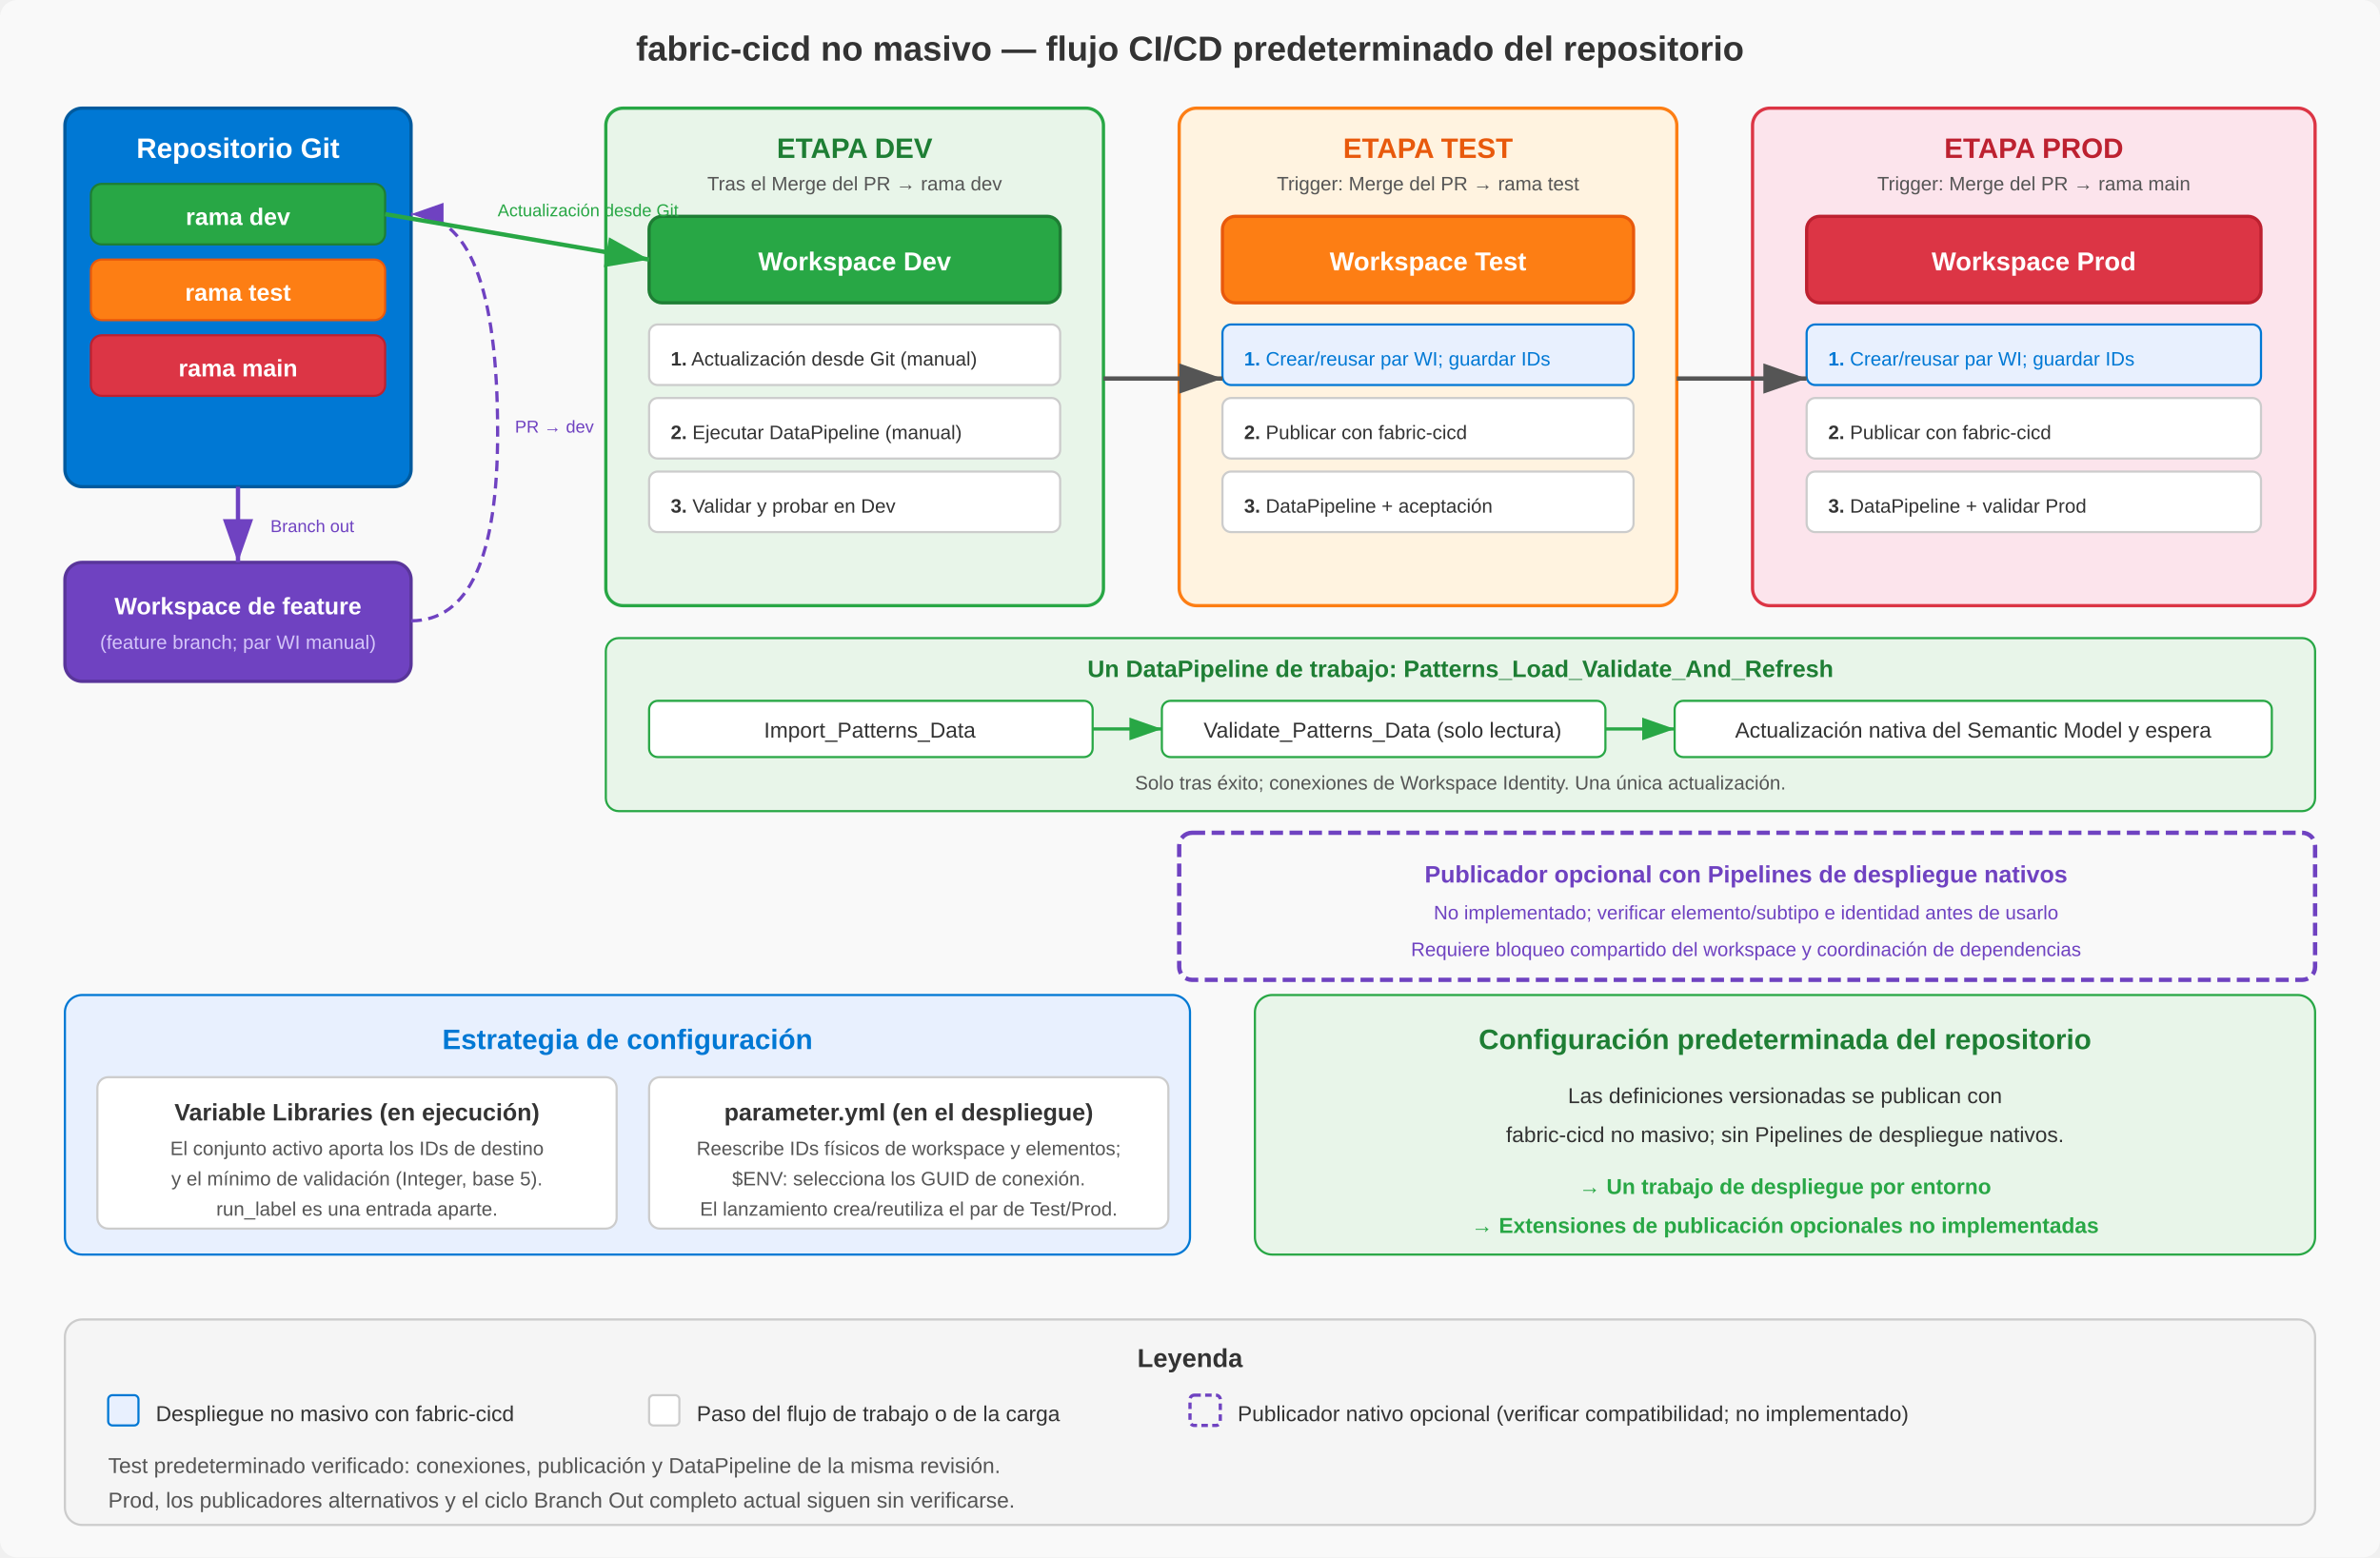
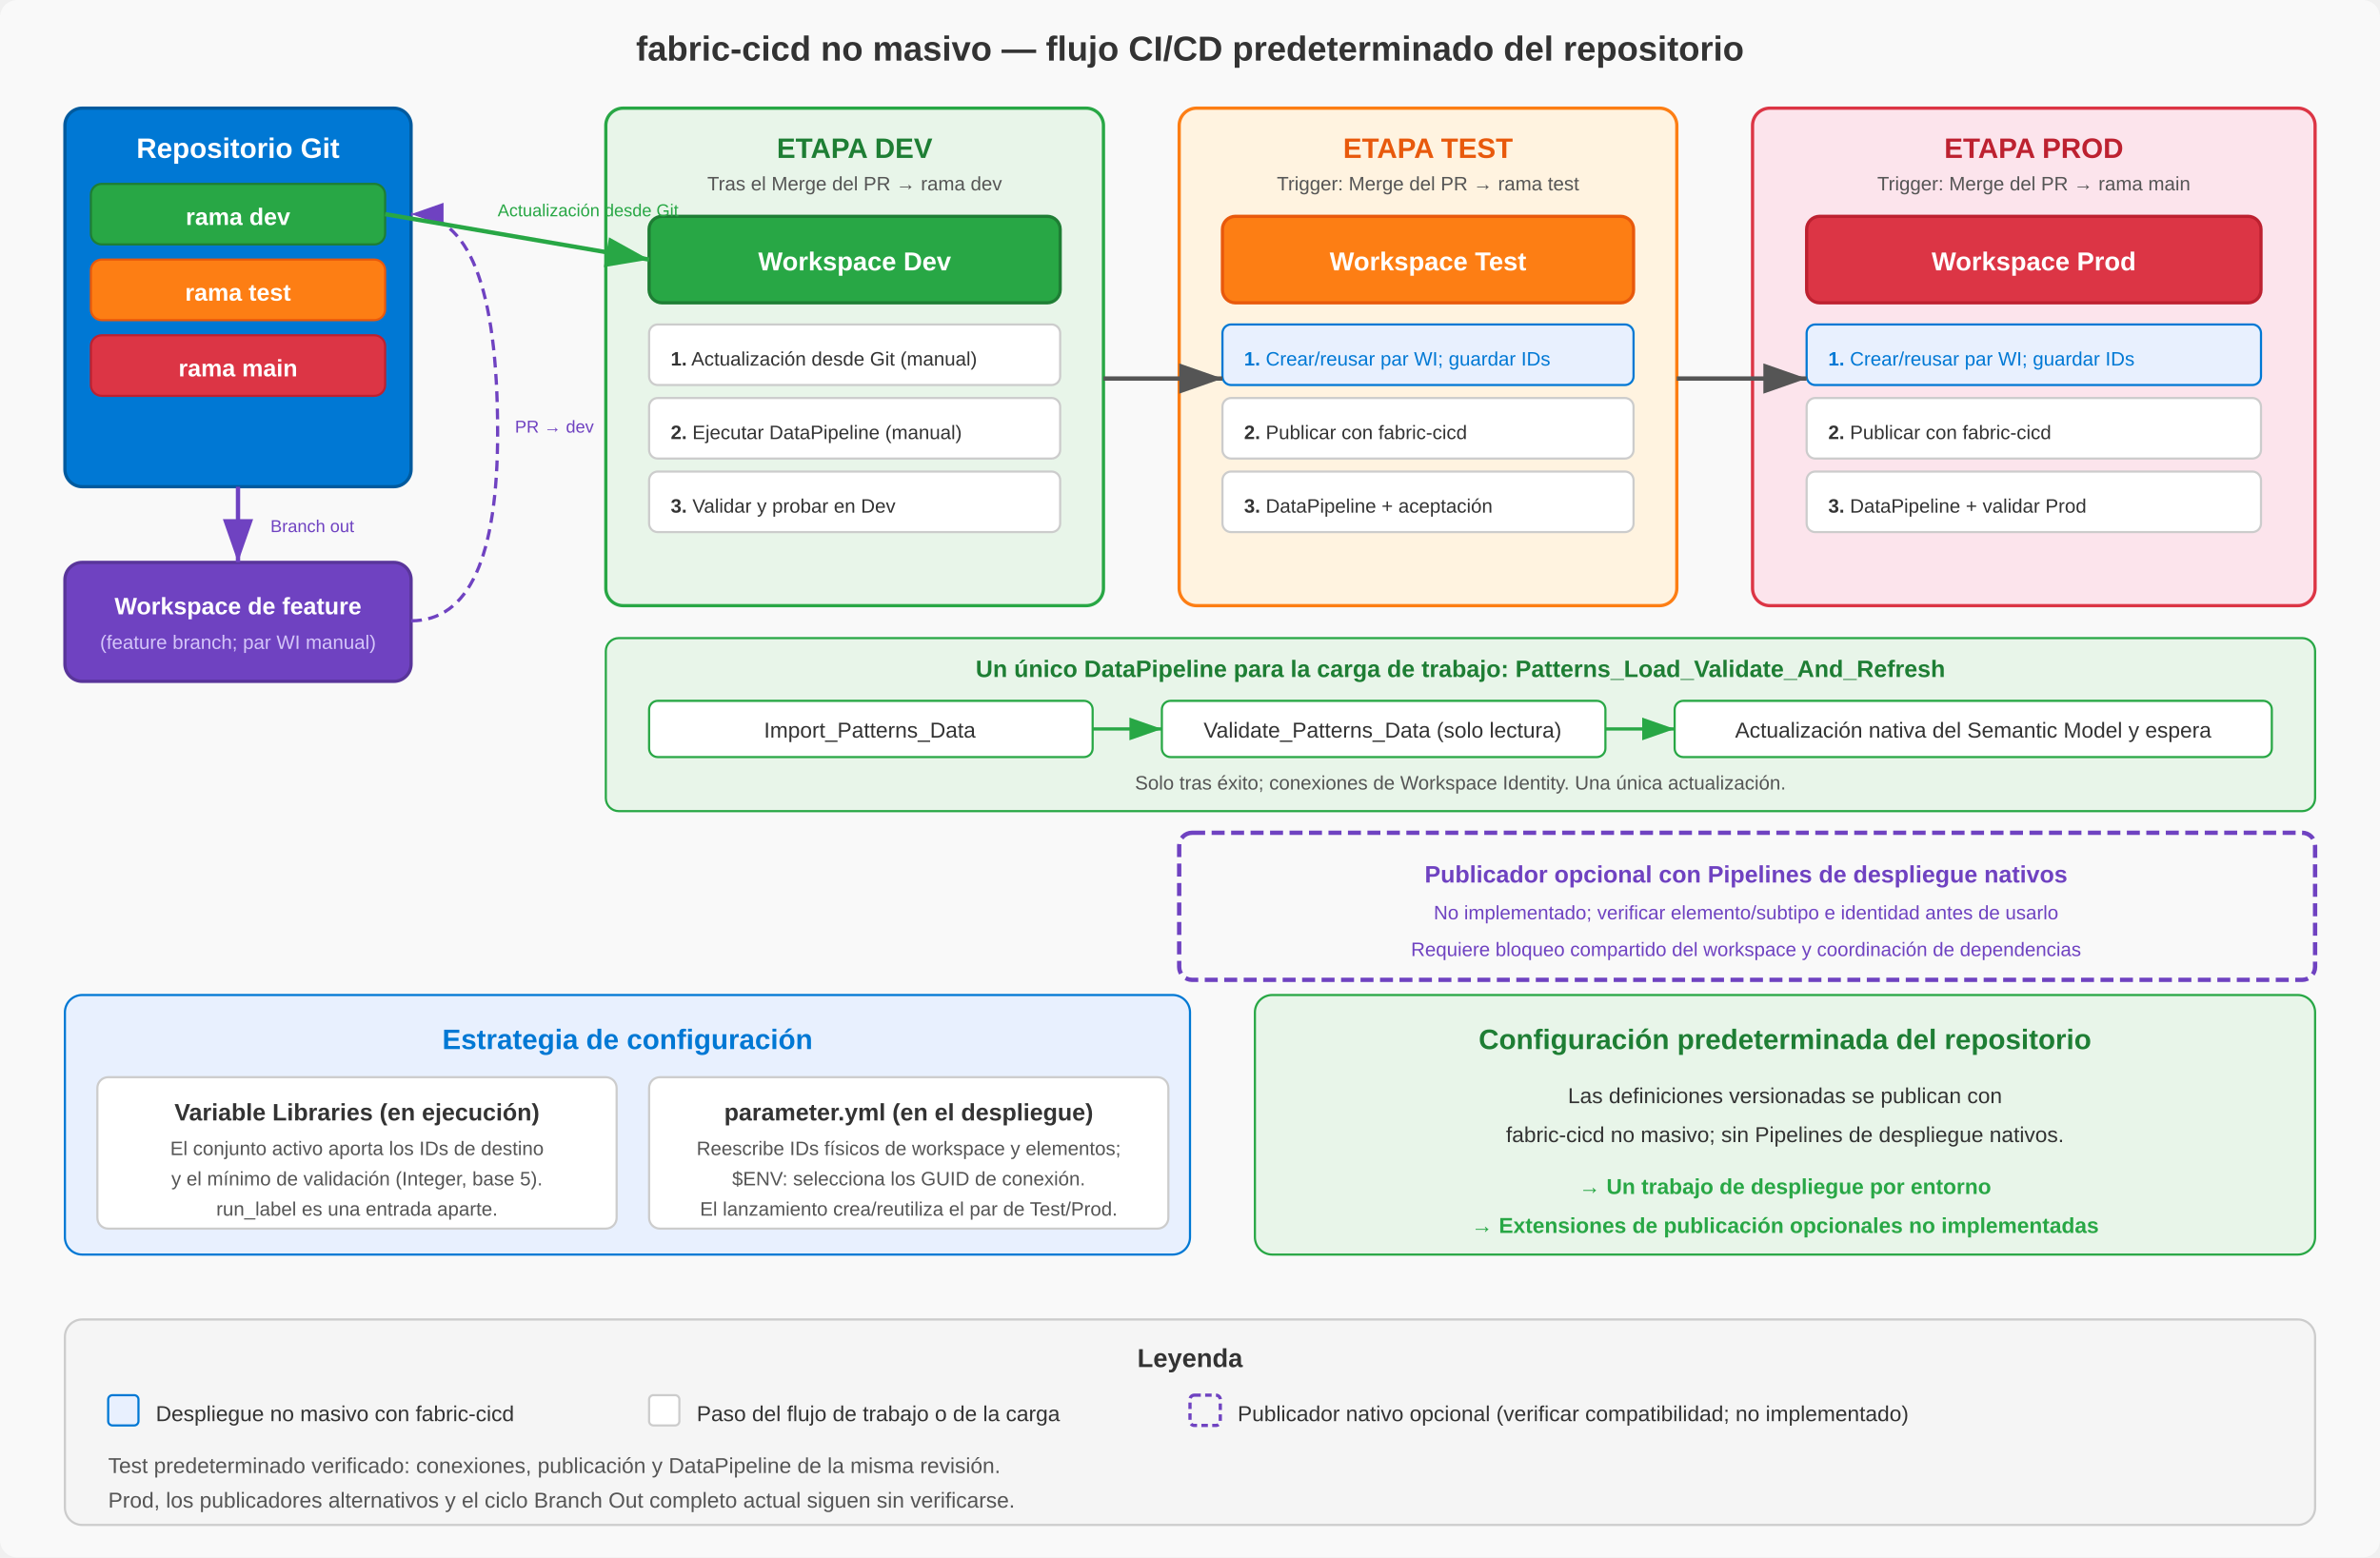
<svg xmlns="http://www.w3.org/2000/svg" viewBox="0 0 1100 720" font-family="Segoe UI, Arial, sans-serif">
  <rect width="1100" height="720" fill="#f9f9f9" rx="8" />
  <text x="550" y="28" text-anchor="middle" font-size="16" font-weight="bold" fill="#333">fabric-cicd no masivo — flujo CI/CD predeterminado del repositorio</text>
  <rect x="30" y="50" width="160" height="175" rx="8" fill="#0078d4" stroke="#005a9e" stroke-width="1.5" />
  <text x="110" y="73" text-anchor="middle" font-size="13" fill="#fff" font-weight="bold">Repositorio Git</text>
  <rect x="42" y="85" width="136" height="28" rx="5" fill="#28a745" stroke="#1e7e34" stroke-width="1" />
  <text x="110" y="104" text-anchor="middle" font-size="11" fill="#fff" font-weight="bold">rama dev</text>
  <rect x="42" y="120" width="136" height="28" rx="5" fill="#fd7e14" stroke="#e8590c" stroke-width="1" />
  <text x="110" y="139" text-anchor="middle" font-size="11" fill="#fff" font-weight="bold">rama test</text>
  <rect x="42" y="155" width="136" height="28" rx="5" fill="#dc3545" stroke="#bd2130" stroke-width="1" />
  <text x="110" y="174" text-anchor="middle" font-size="11" fill="#fff" font-weight="bold">rama main</text>
  <rect x="30" y="260" width="160" height="55" rx="8" fill="#6f42c1" stroke="#59359a" stroke-width="1.5" />
  <text x="110" y="284" text-anchor="middle" font-size="11" fill="#fff" font-weight="bold">Workspace de feature</text>
  <text x="110" y="300" text-anchor="middle" font-size="9" fill="#d4c5f9">(feature branch; par WI manual)</text>
  <line x1="110" y1="225" x2="110" y2="260" stroke="#6f42c1" stroke-width="2" marker-end="url(#arrowPurple)" />
  <text x="125" y="246" font-size="8" fill="#6f42c1">Branch out</text>
  <path d="M 190 287 Q 230 287 230 200 Q 230 99 190 99" fill="none" stroke="#6f42c1" stroke-width="1.5" stroke-dasharray="5,3" marker-end="url(#arrowPurple)" />
  <text x="238" y="200" font-size="8" fill="#6f42c1">PR → dev</text>
  <rect x="280" y="50" width="230" height="230" rx="8" fill="#e8f5e9" stroke="#28a745" stroke-width="1.5" />
  <text x="395" y="73" text-anchor="middle" font-size="13" font-weight="bold" fill="#1e7e34">ETAPA DEV</text>
  <text x="395" y="88" text-anchor="middle" font-size="9" fill="#555">Tras el Merge del PR → rama dev</text>
  <rect x="300" y="100" width="190" height="40" rx="6" fill="#28a745" stroke="#1e7e34" stroke-width="1.5" />
  <text x="395" y="125" text-anchor="middle" font-size="12" fill="#fff" font-weight="bold">Workspace Dev</text>
  <line x1="178" y1="99" x2="300" y2="120" stroke="#28a745" stroke-width="2" marker-end="url(#arrowGreen)" />
  <text x="230" y="100" font-size="8" fill="#28a745">Actualización desde Git</text>
  <rect x="300" y="150" width="190" height="28" rx="4" fill="#fff" stroke="#ccc" stroke-width="1" />
  <text x="310" y="169" font-size="9" fill="#333">
    <tspan font-weight="bold">1.</tspan> Actualización desde Git (manual)</text>
  <rect x="300" y="184" width="190" height="28" rx="4" fill="#fff" stroke="#ccc" stroke-width="1" />
  <text x="310" y="203" font-size="9" fill="#333">
    <tspan font-weight="bold">2.</tspan> Ejecutar DataPipeline (manual)</text>
  <rect x="300" y="218" width="190" height="28" rx="4" fill="#fff" stroke="#ccc" stroke-width="1" />
  <text x="310" y="237" font-size="9" fill="#333">
    <tspan font-weight="bold">3.</tspan> Validar y probar en Dev</text>
  <rect x="545" y="50" width="230" height="230" rx="8" fill="#fff3e0" stroke="#fd7e14" stroke-width="1.5" />
  <text x="660" y="73" text-anchor="middle" font-size="13" font-weight="bold" fill="#e8590c">ETAPA TEST</text>
  <text x="660" y="88" text-anchor="middle" font-size="9" fill="#555">Trigger: Merge del PR → rama test</text>
  <rect x="565" y="100" width="190" height="40" rx="6" fill="#fd7e14" stroke="#e8590c" stroke-width="1.5" />
  <text x="660" y="125" text-anchor="middle" font-size="12" fill="#fff" font-weight="bold">Workspace Test</text>
  <rect x="565" y="150" width="190" height="28" rx="4" fill="#e8f0fe" stroke="#0078d4" stroke-width="1" />
  <text x="575" y="169" font-size="9" fill="#0078d4">
    <tspan font-weight="bold">1.</tspan> Crear/reusar par WI; guardar IDs</text>
  <rect x="565" y="184" width="190" height="28" rx="4" fill="#fff" stroke="#ccc" stroke-width="1" />
  <text x="575" y="203" font-size="9" fill="#333">
    <tspan font-weight="bold">2.</tspan> Publicar con fabric-cicd</text>
  <rect x="565" y="218" width="190" height="28" rx="4" fill="#fff" stroke="#ccc" stroke-width="1" />
  <text x="575" y="237" font-size="9" fill="#333">
    <tspan font-weight="bold">3.</tspan> DataPipeline + aceptación</text>
  <line x1="510" y1="175" x2="565" y2="175" stroke="#555" stroke-width="2" marker-end="url(#arrow)" />
  <rect x="810" y="50" width="260" height="230" rx="8" fill="#fce4ec" stroke="#dc3545" stroke-width="1.5" />
  <text x="940" y="73" text-anchor="middle" font-size="13" font-weight="bold" fill="#bd2130">ETAPA PROD</text>
  <text x="940" y="88" text-anchor="middle" font-size="9" fill="#555">Trigger: Merge del PR → rama main</text>
  <rect x="835" y="100" width="210" height="40" rx="6" fill="#dc3545" stroke="#bd2130" stroke-width="1.5" />
  <text x="940" y="125" text-anchor="middle" font-size="12" fill="#fff" font-weight="bold">Workspace Prod</text>
  <rect x="835" y="150" width="210" height="28" rx="4" fill="#e8f0fe" stroke="#0078d4" stroke-width="1" />
  <text x="845" y="169" font-size="9" fill="#0078d4">
    <tspan font-weight="bold">1.</tspan> Crear/reusar par WI; guardar IDs</text>
  <rect x="835" y="184" width="210" height="28" rx="4" fill="#fff" stroke="#ccc" stroke-width="1" />
  <text x="845" y="203" font-size="9" fill="#333">
    <tspan font-weight="bold">2.</tspan> Publicar con fabric-cicd</text>
  <rect x="835" y="218" width="210" height="28" rx="4" fill="#fff" stroke="#ccc" stroke-width="1" />
  <text x="845" y="237" font-size="9" fill="#333">
    <tspan font-weight="bold">3.</tspan> DataPipeline + validar Prod</text>
  <line x1="775" y1="175" x2="835" y2="175" stroke="#555" stroke-width="2" marker-end="url(#arrow)" />
  <rect x="280" y="295" width="790" height="80" rx="6" fill="#e8f5e9" stroke="#28a745" />
-   <text x="675" y="313" text-anchor="middle" font-size="11" font-weight="bold" fill="#1e7e34">Un DataPipeline de trabajo: Patterns_Load_Validate_And_Refresh</text>
+   <text x="675" y="313" text-anchor="middle" font-size="11" font-weight="bold" fill="#1e7e34">Un único DataPipeline para la carga de trabajo: Patterns_Load_Validate_And_Refresh</text>
  <rect x="300" y="324" width="205" height="26" rx="4" fill="#fff" stroke="#28a745" />
  <text x="402" y="341" text-anchor="middle" font-size="10" fill="#333">Import_Patterns_Data</text>
  <line x1="505" y1="337" x2="537" y2="337" stroke="#28a745" stroke-width="1.5" marker-end="url(#arrowGreen)" />
  <rect x="537" y="324" width="205" height="26" rx="4" fill="#fff" stroke="#28a745" />
  <text x="639" y="341" text-anchor="middle" font-size="10" fill="#333">Validate_Patterns_Data (solo lectura)</text>
  <line x1="742" y1="337" x2="774" y2="337" stroke="#28a745" stroke-width="1.5" marker-end="url(#arrowGreen)" />
  <rect x="774" y="324" width="276" height="26" rx="4" fill="#fff" stroke="#28a745" />
  <text x="912" y="341" text-anchor="middle" font-size="10" fill="#333">Actualización nativa del Semantic Model y espera</text>
  <text x="675" y="365" text-anchor="middle" font-size="9" fill="#555">Solo tras éxito; conexiones de Workspace Identity. Una única actualización.</text>
  <rect x="545" y="385" width="525" height="68" rx="6" fill="none" stroke="#6f42c1" stroke-width="2" stroke-dasharray="6,3" />
  <text x="807" y="408" text-anchor="middle" font-size="11" fill="#6f42c1" font-weight="bold">Publicador opcional con Pipelines de despliegue nativos</text>
  <text x="807" y="425" text-anchor="middle" font-size="9" fill="#6f42c1">No implementado; verificar elemento/subtipo e identidad antes de usarlo</text>
  <text x="807" y="442" text-anchor="middle" font-size="9" fill="#6f42c1">Requiere bloqueo compartido del workspace y coordinación de dependencias</text>
  <rect x="30" y="460" width="520" height="120" rx="8" fill="#e8f0fe" stroke="#0078d4" stroke-width="1" />
  <text x="290" y="485" text-anchor="middle" font-size="13" font-weight="bold" fill="#0078d4">Estrategia de configuración</text>
  <rect x="45" y="498" width="240" height="70" rx="5" fill="#fff" stroke="#ccc" stroke-width="1" />
  <text x="165" y="518" text-anchor="middle" font-size="11" font-weight="bold" fill="#333">Variable Libraries (en ejecución)</text>
  <text x="165" y="534" text-anchor="middle" font-size="9" fill="#555">El conjunto activo aporta los IDs de destino</text>
  <text x="165" y="548" text-anchor="middle" font-size="9" fill="#555">y el mínimo de validación (Integer, base 5).</text>
  <text x="165" y="562" text-anchor="middle" font-size="9" fill="#555">run_label es una entrada aparte.</text>
  <rect x="300" y="498" width="240" height="70" rx="5" fill="#fff" stroke="#ccc" stroke-width="1" />
  <text x="420" y="518" text-anchor="middle" font-size="11" font-weight="bold" fill="#333">parameter.yml (en el despliegue)</text>
  <text x="420" y="534" text-anchor="middle" font-size="9" fill="#555">Reescribe IDs físicos de workspace y elementos;</text>
  <text x="420" y="548" text-anchor="middle" font-size="9" fill="#555">$ENV: selecciona los GUID de conexión.</text>
  <text x="420" y="562" text-anchor="middle" font-size="9" fill="#555">El lanzamiento crea/reutiliza el par de Test/Prod.</text>
  <rect x="580" y="460" width="490" height="120" rx="8" fill="#e8f5e9" stroke="#28a745" stroke-width="1" />
  <text x="825" y="485" text-anchor="middle" font-size="13" font-weight="bold" fill="#1e7e34">Configuración predeterminada del repositorio</text>
  <text x="825" y="510" text-anchor="middle" font-size="10" fill="#333">Las definiciones versionadas se publican con</text>
  <text x="825" y="528" text-anchor="middle" font-size="10" fill="#333">fabric-cicd no masivo; sin Pipelines de despliegue nativos.</text>
  <text x="825" y="552" text-anchor="middle" font-size="10" fill="#28a745" font-weight="bold">→ Un trabajo de despliegue por entorno</text>
  <text x="825" y="570" text-anchor="middle" font-size="10" fill="#28a745" font-weight="bold">→ Extensiones de publicación opcionales no implementadas</text>
  <rect x="30" y="610" width="1040" height="95" rx="8" fill="#f5f5f5" stroke="#ccc" stroke-width="1" />
  <text x="550" y="632" text-anchor="middle" font-size="12" font-weight="bold" fill="#333">Leyenda</text>
  <rect x="50" y="645" width="14" height="14" rx="2" fill="#e8f0fe" stroke="#0078d4" stroke-width="1" />
  <text x="72" y="657" font-size="10" fill="#333">Despliegue no masivo con fabric-cicd</text>
  <rect x="300" y="645" width="14" height="14" rx="2" fill="#fff" stroke="#ccc" stroke-width="1" />
  <text x="322" y="657" font-size="10" fill="#333">Paso del flujo de trabajo o de la carga</text>
  <rect x="550" y="645" width="14" height="14" rx="2" fill="none" stroke="#6f42c1" stroke-width="1.5" stroke-dasharray="3,2" />
  <text x="572" y="657" font-size="10" fill="#333">Publicador nativo opcional (verificar compatibilidad; no implementado)</text>
  <text x="50" y="681" font-size="10" fill="#555">Test predeterminado verificado: conexiones, publicación y DataPipeline de la misma revisión.</text>
  <text x="50" y="697" font-size="10" fill="#555">Prod, los publicadores alternativos y el ciclo Branch Out completo actual siguen sin verificarse.</text>
  <defs>
    <marker id="arrow" markerWidth="10" markerHeight="7" refX="10" refY="3.5" orient="auto">
      <polygon points="0 0, 10 3.5, 0 7" fill="#555" />
    </marker>
    <marker id="arrowGreen" markerWidth="10" markerHeight="7" refX="10" refY="3.5" orient="auto">
      <polygon points="0 0, 10 3.5, 0 7" fill="#28a745" />
    </marker>
    <marker id="arrowPurple" markerWidth="10" markerHeight="7" refX="10" refY="3.5" orient="auto">
      <polygon points="0 0, 10 3.5, 0 7" fill="#6f42c1" />
    </marker>
  </defs>
</svg>
